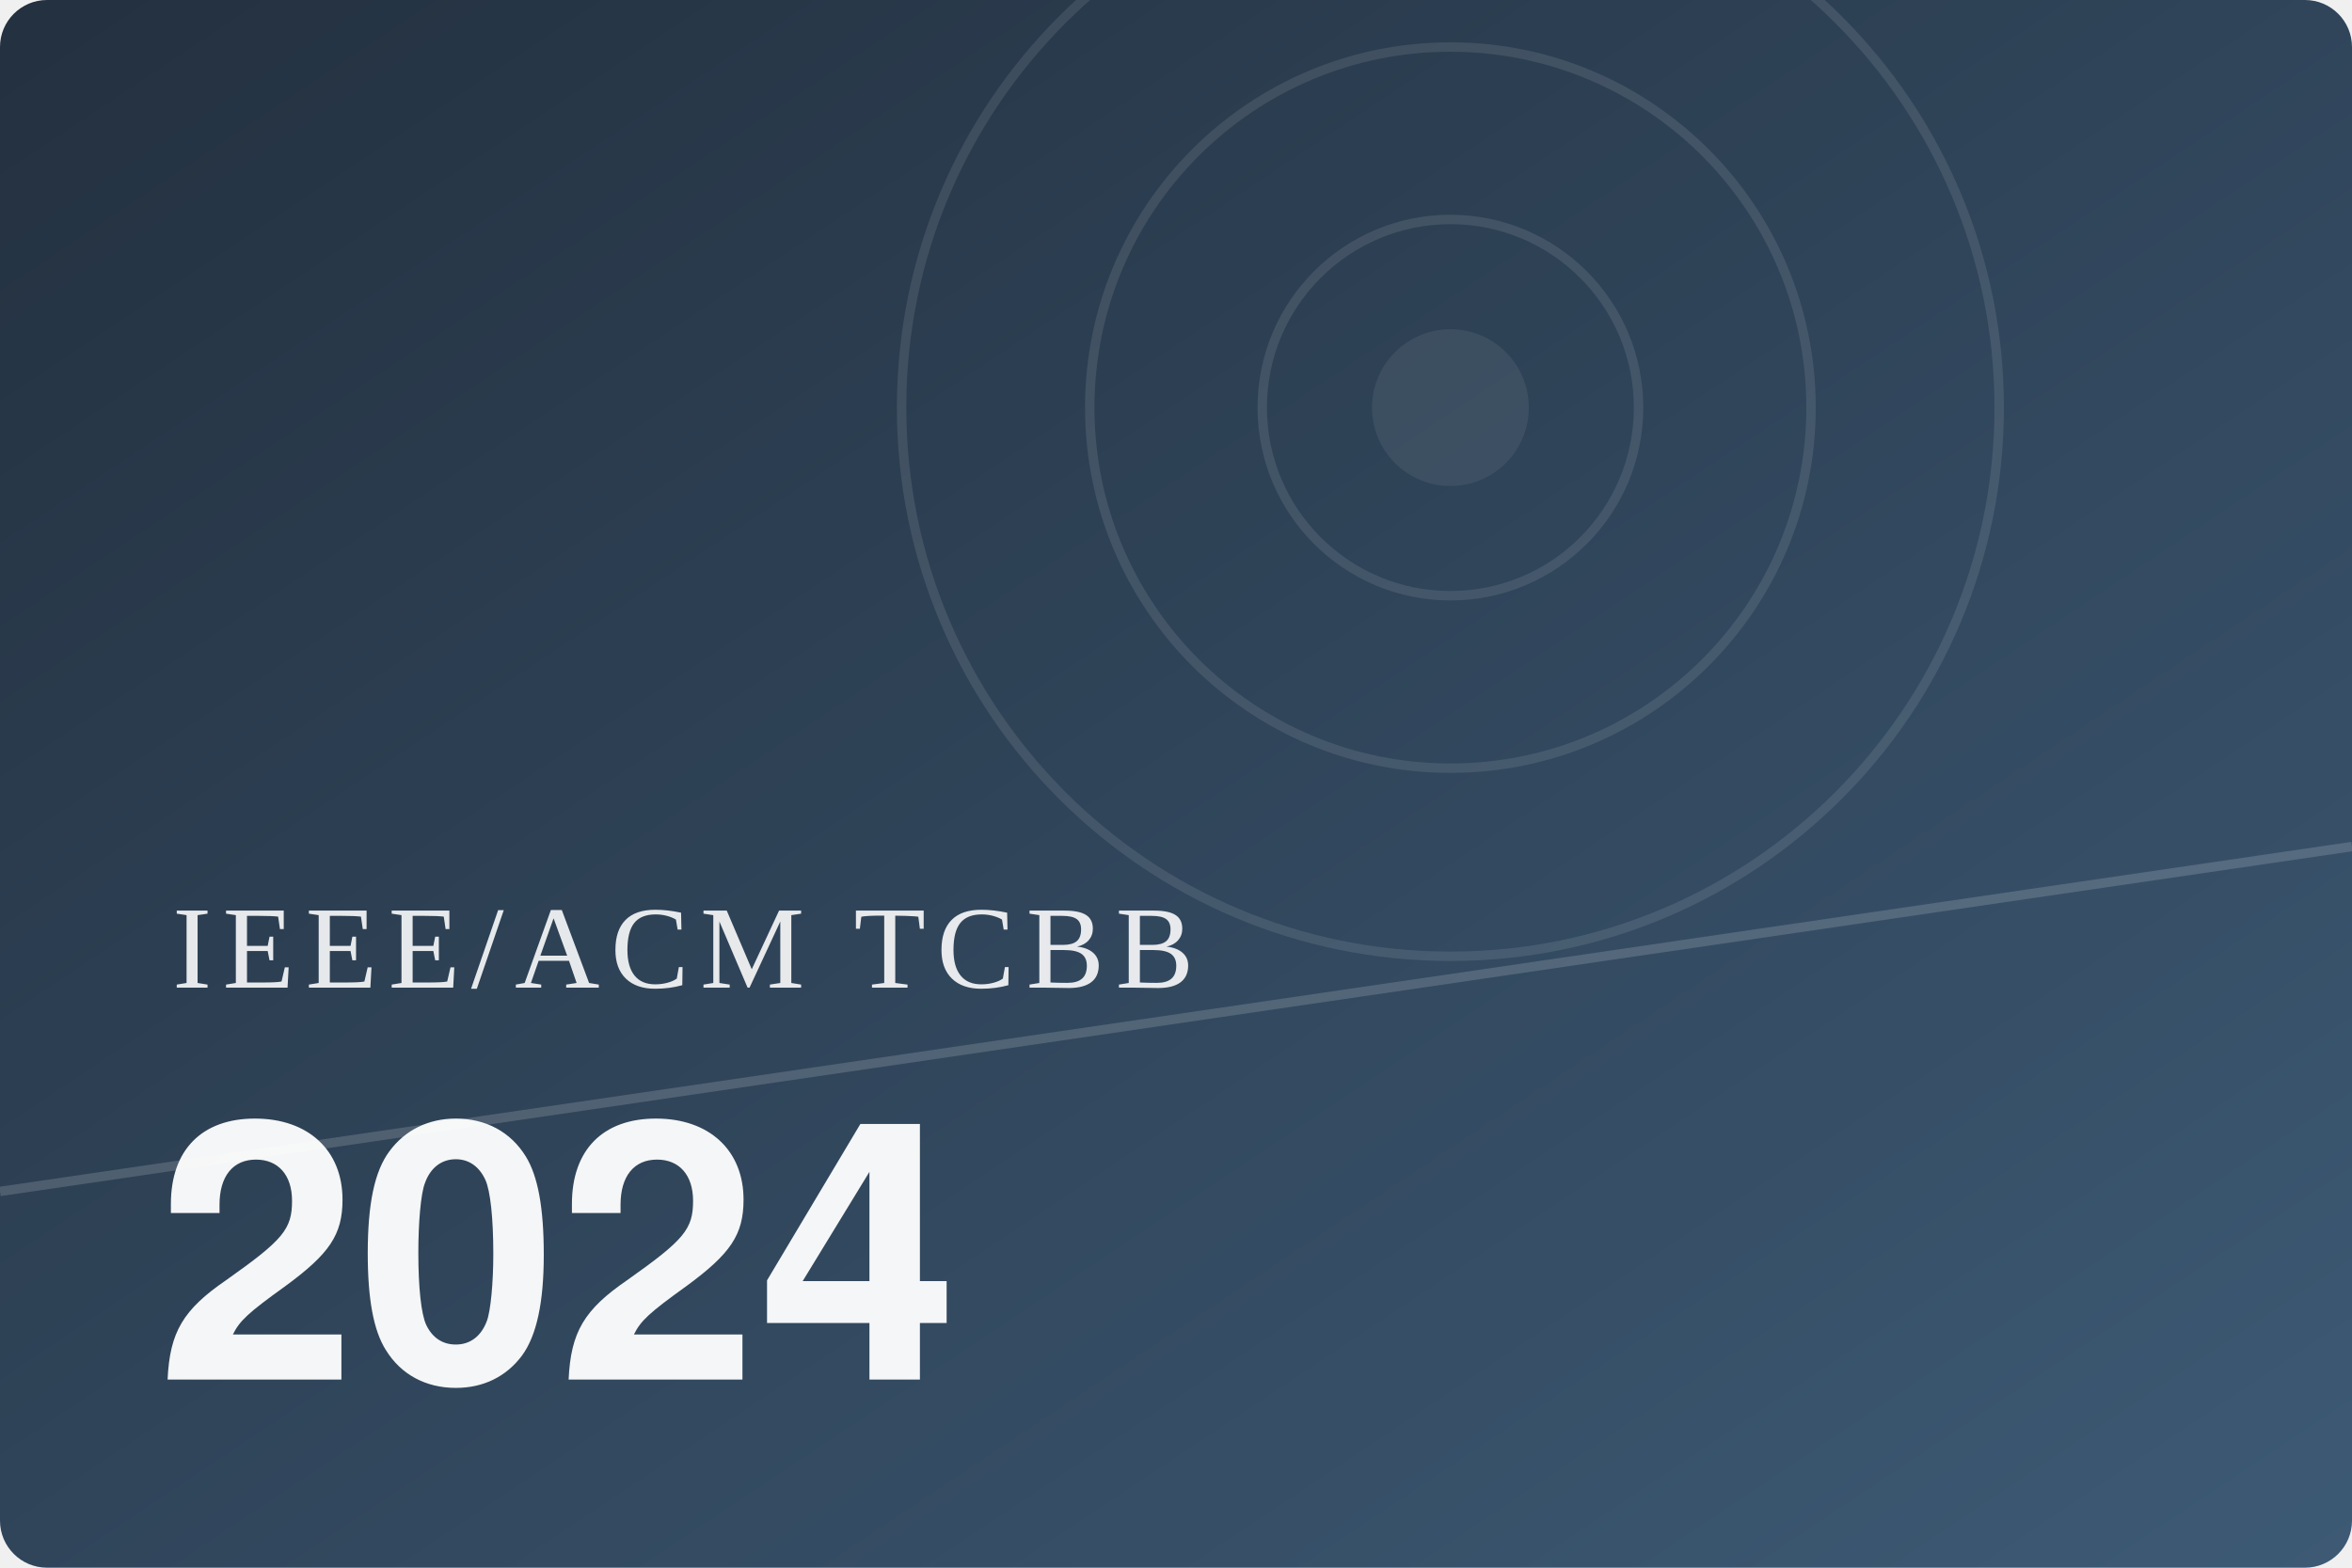
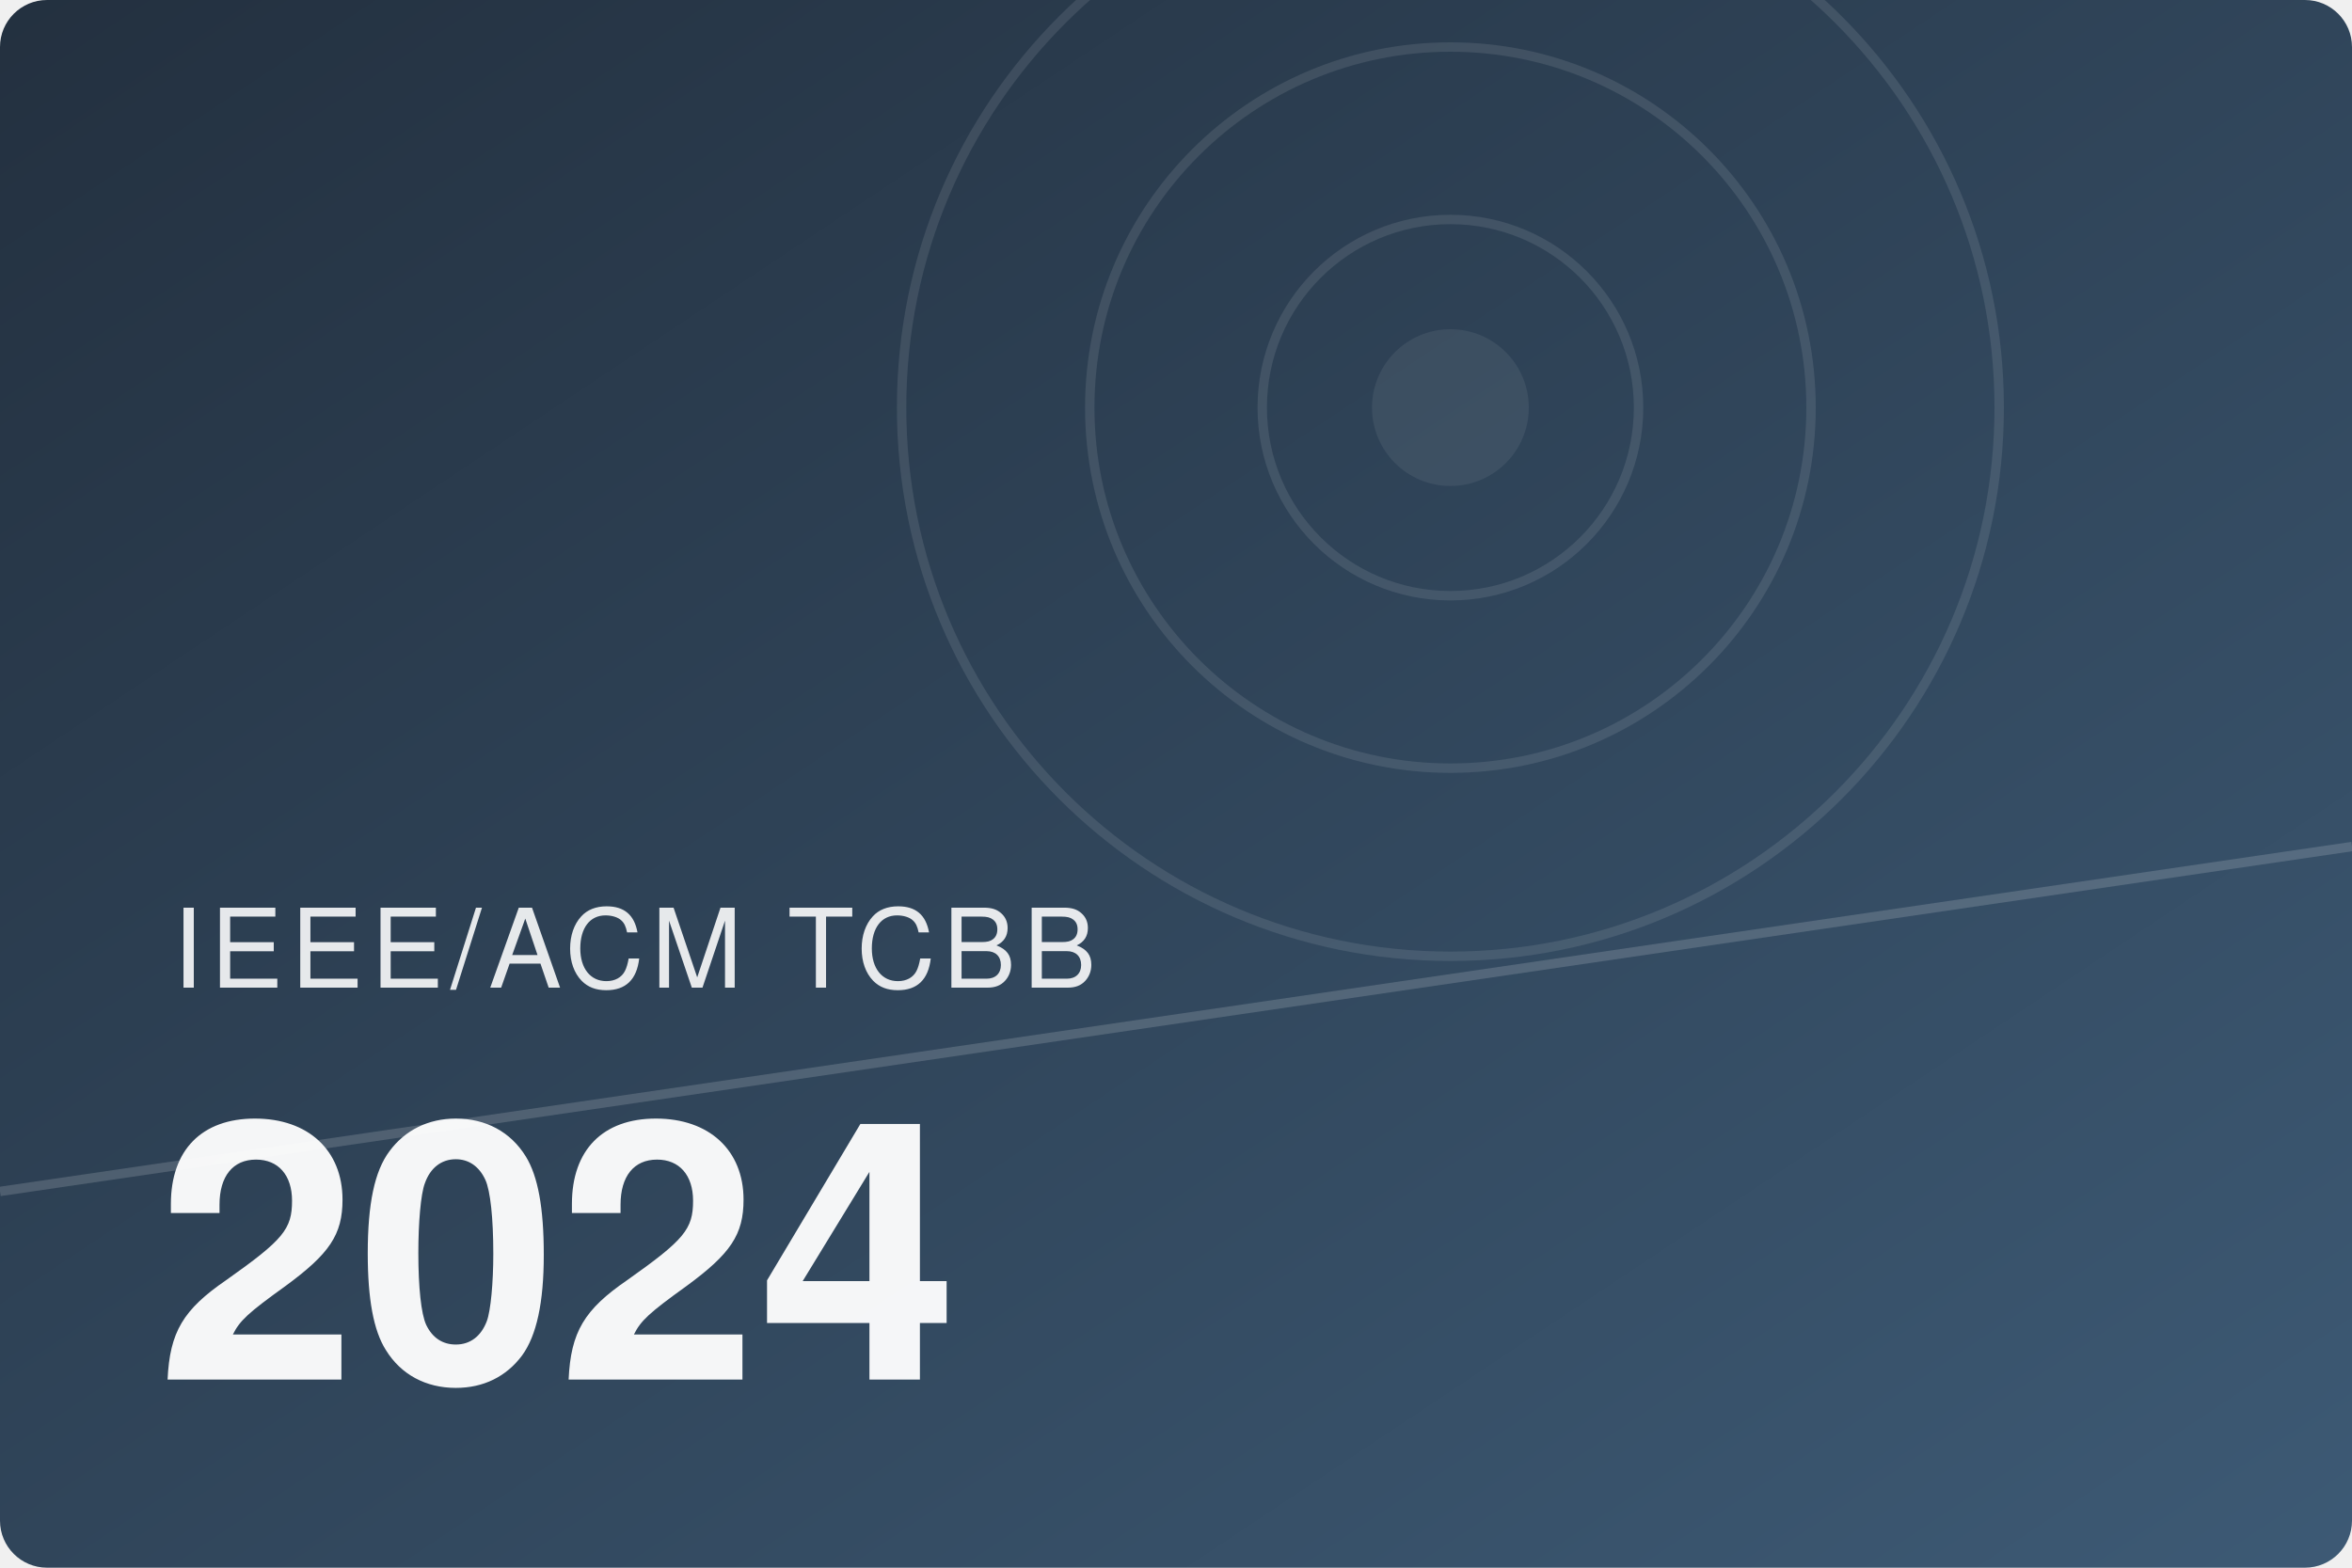
<svg xmlns="http://www.w3.org/2000/svg" viewBox="0 0 300 200" width="300" height="200" role="img" aria-label="IEEE/ACM TCBB 2024">
  <defs>
    <linearGradient id="bg" x1="0" y1="0" x2="1" y2="1">
      <stop offset="0" stop-color="#23303f" />
      <stop offset="1" stop-color="#3d5a75" />
    </linearGradient>
    <clipPath id="frame">
      <rect width="300" height="200" rx="6" />
    </clipPath>
  </defs>
  <g clip-path="url(#frame)">
    <rect width="300" height="200" fill="url(#bg)" />
    <g fill="none" stroke="#ffffff" stroke-opacity="0.10" stroke-width="1.2">
      <circle cx="185" cy="52" r="70" />
      <circle cx="185" cy="52" r="46" />
      <circle cx="185" cy="52" r="24" />
      <circle cx="185" cy="52" r="10" fill="#ffffff" fill-opacity="0.07" stroke="none" />
    </g>
    <path d="M0 152 L300 108" stroke="#ffffff" stroke-opacity="0.16" stroke-width="1.2" fill="none" />
-     <text x="22" y="126" font-family="Georgia, 'Times New Roman', serif" font-size="15" letter-spacing="1.4" fill="#ffffff" fill-opacity="0.88">IEEE/ACM TCBB</text>
+     <text x="22" y="126" font-family="Helvetica, Arial, sans-serif" font-size="14" letter-spacing="0.9" fill="#ffffff" fill-opacity="0.88">IEEE/ACM TCBB</text>
    <text x="20" y="176" font-family="Helvetica, Arial, sans-serif" font-size="46" font-weight="700" fill="#ffffff" fill-opacity="0.95">2024</text>
  </g>
</svg>
